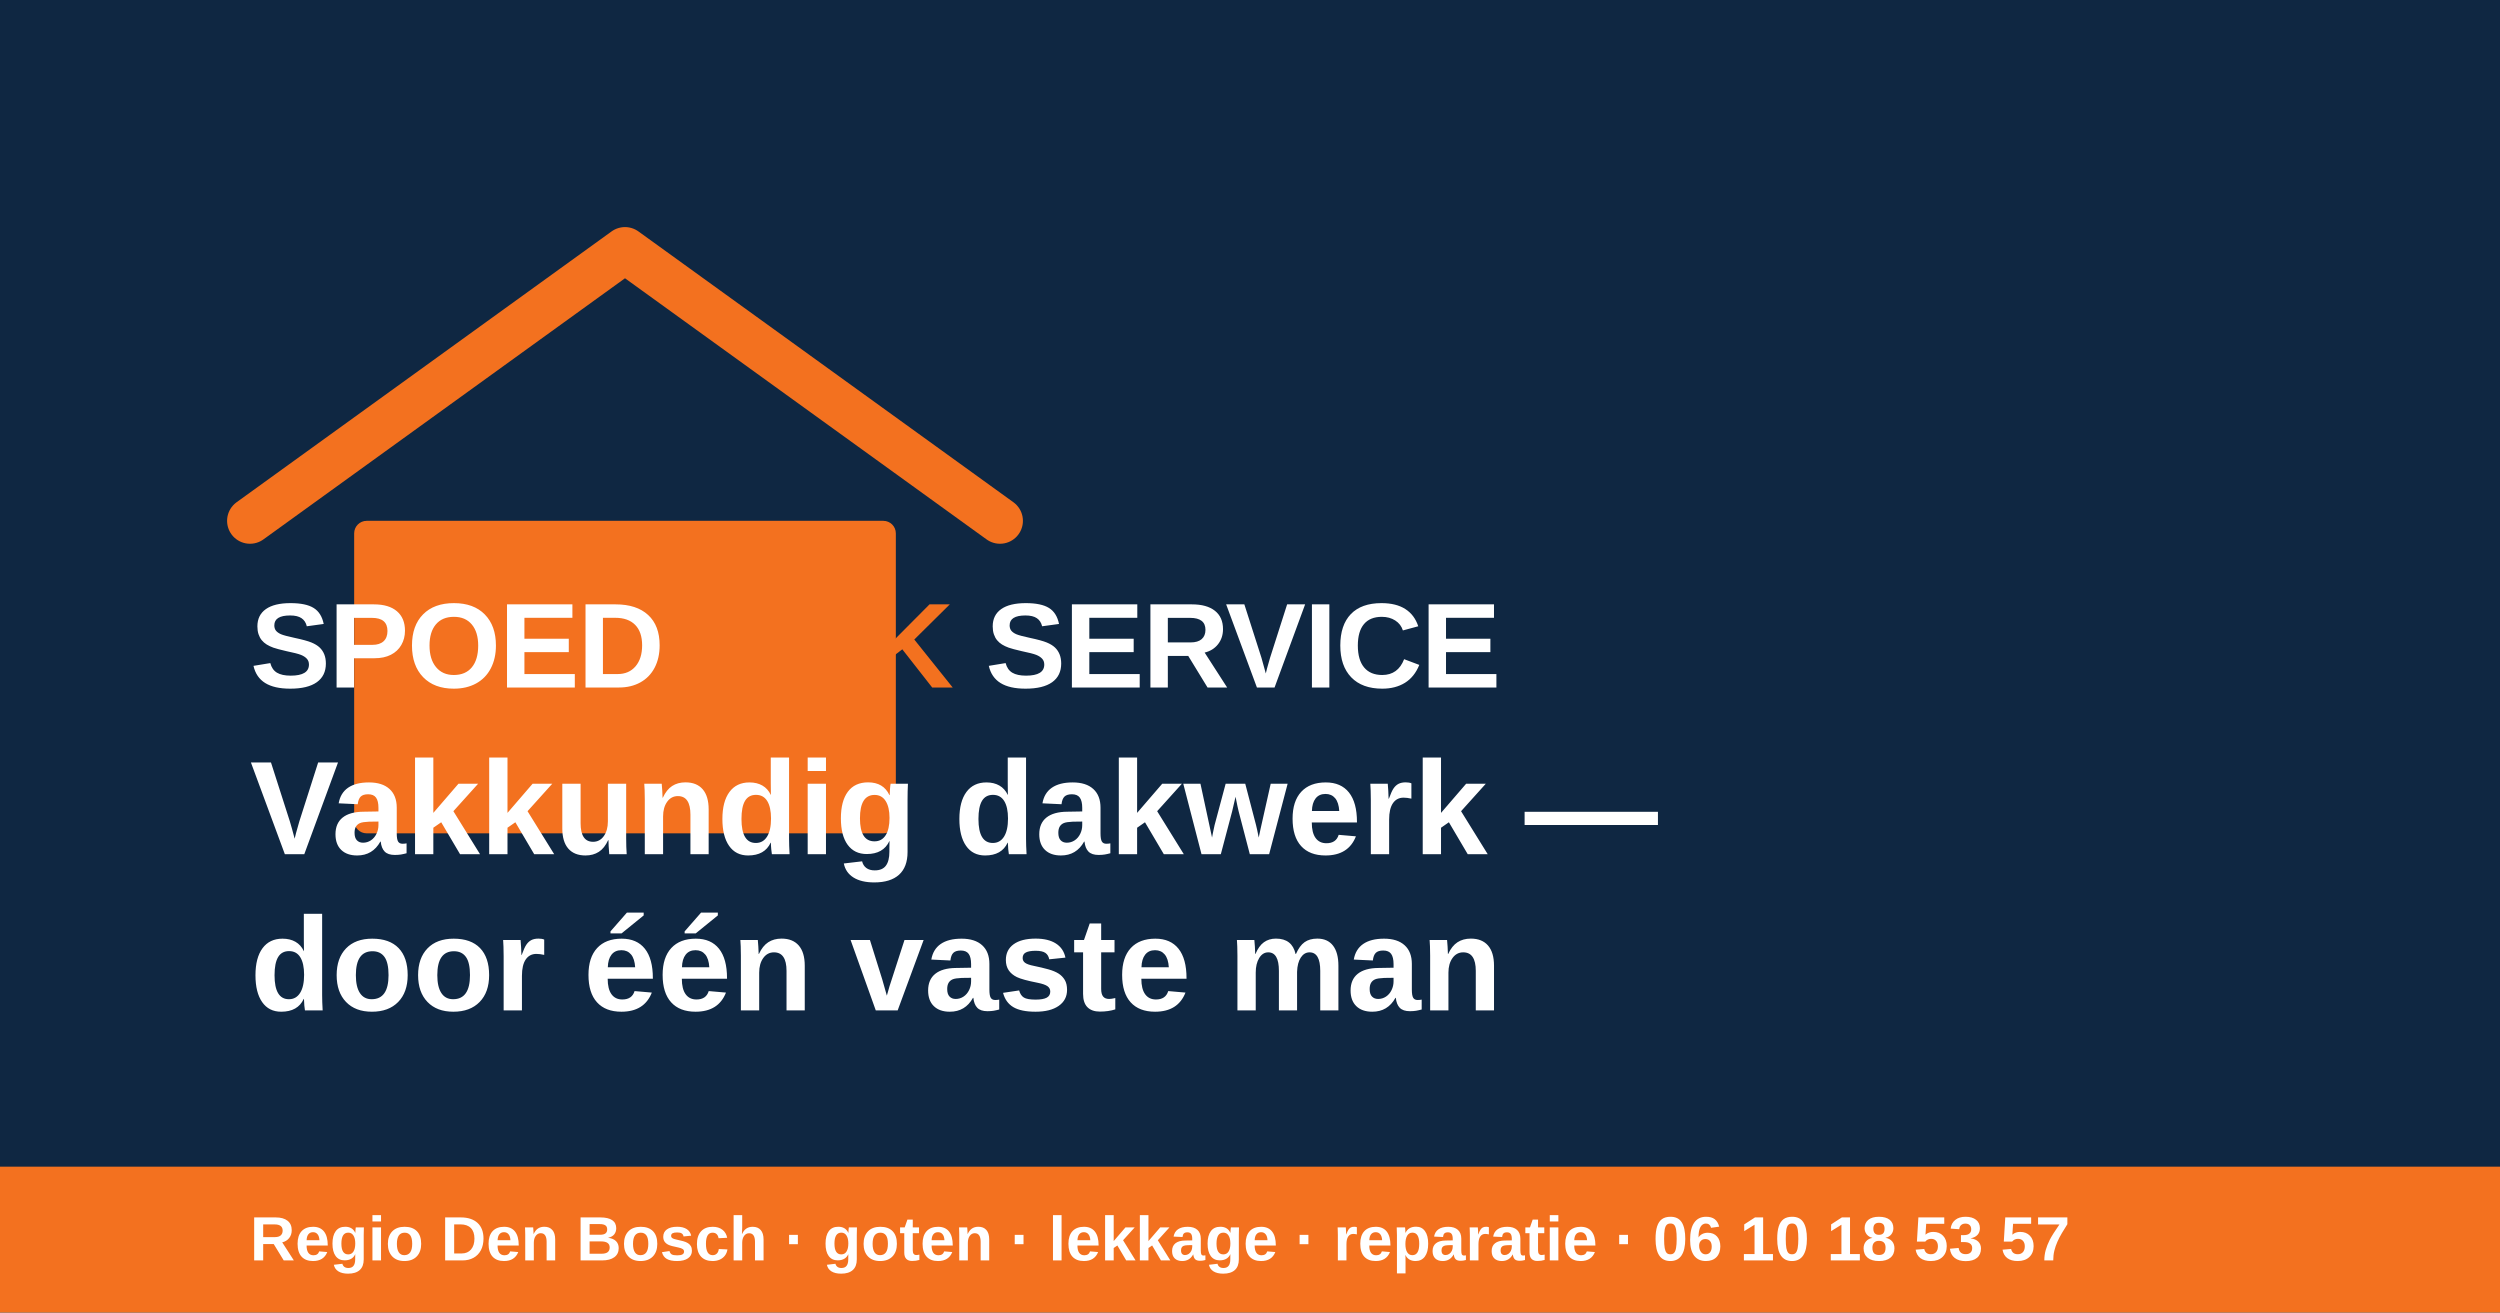
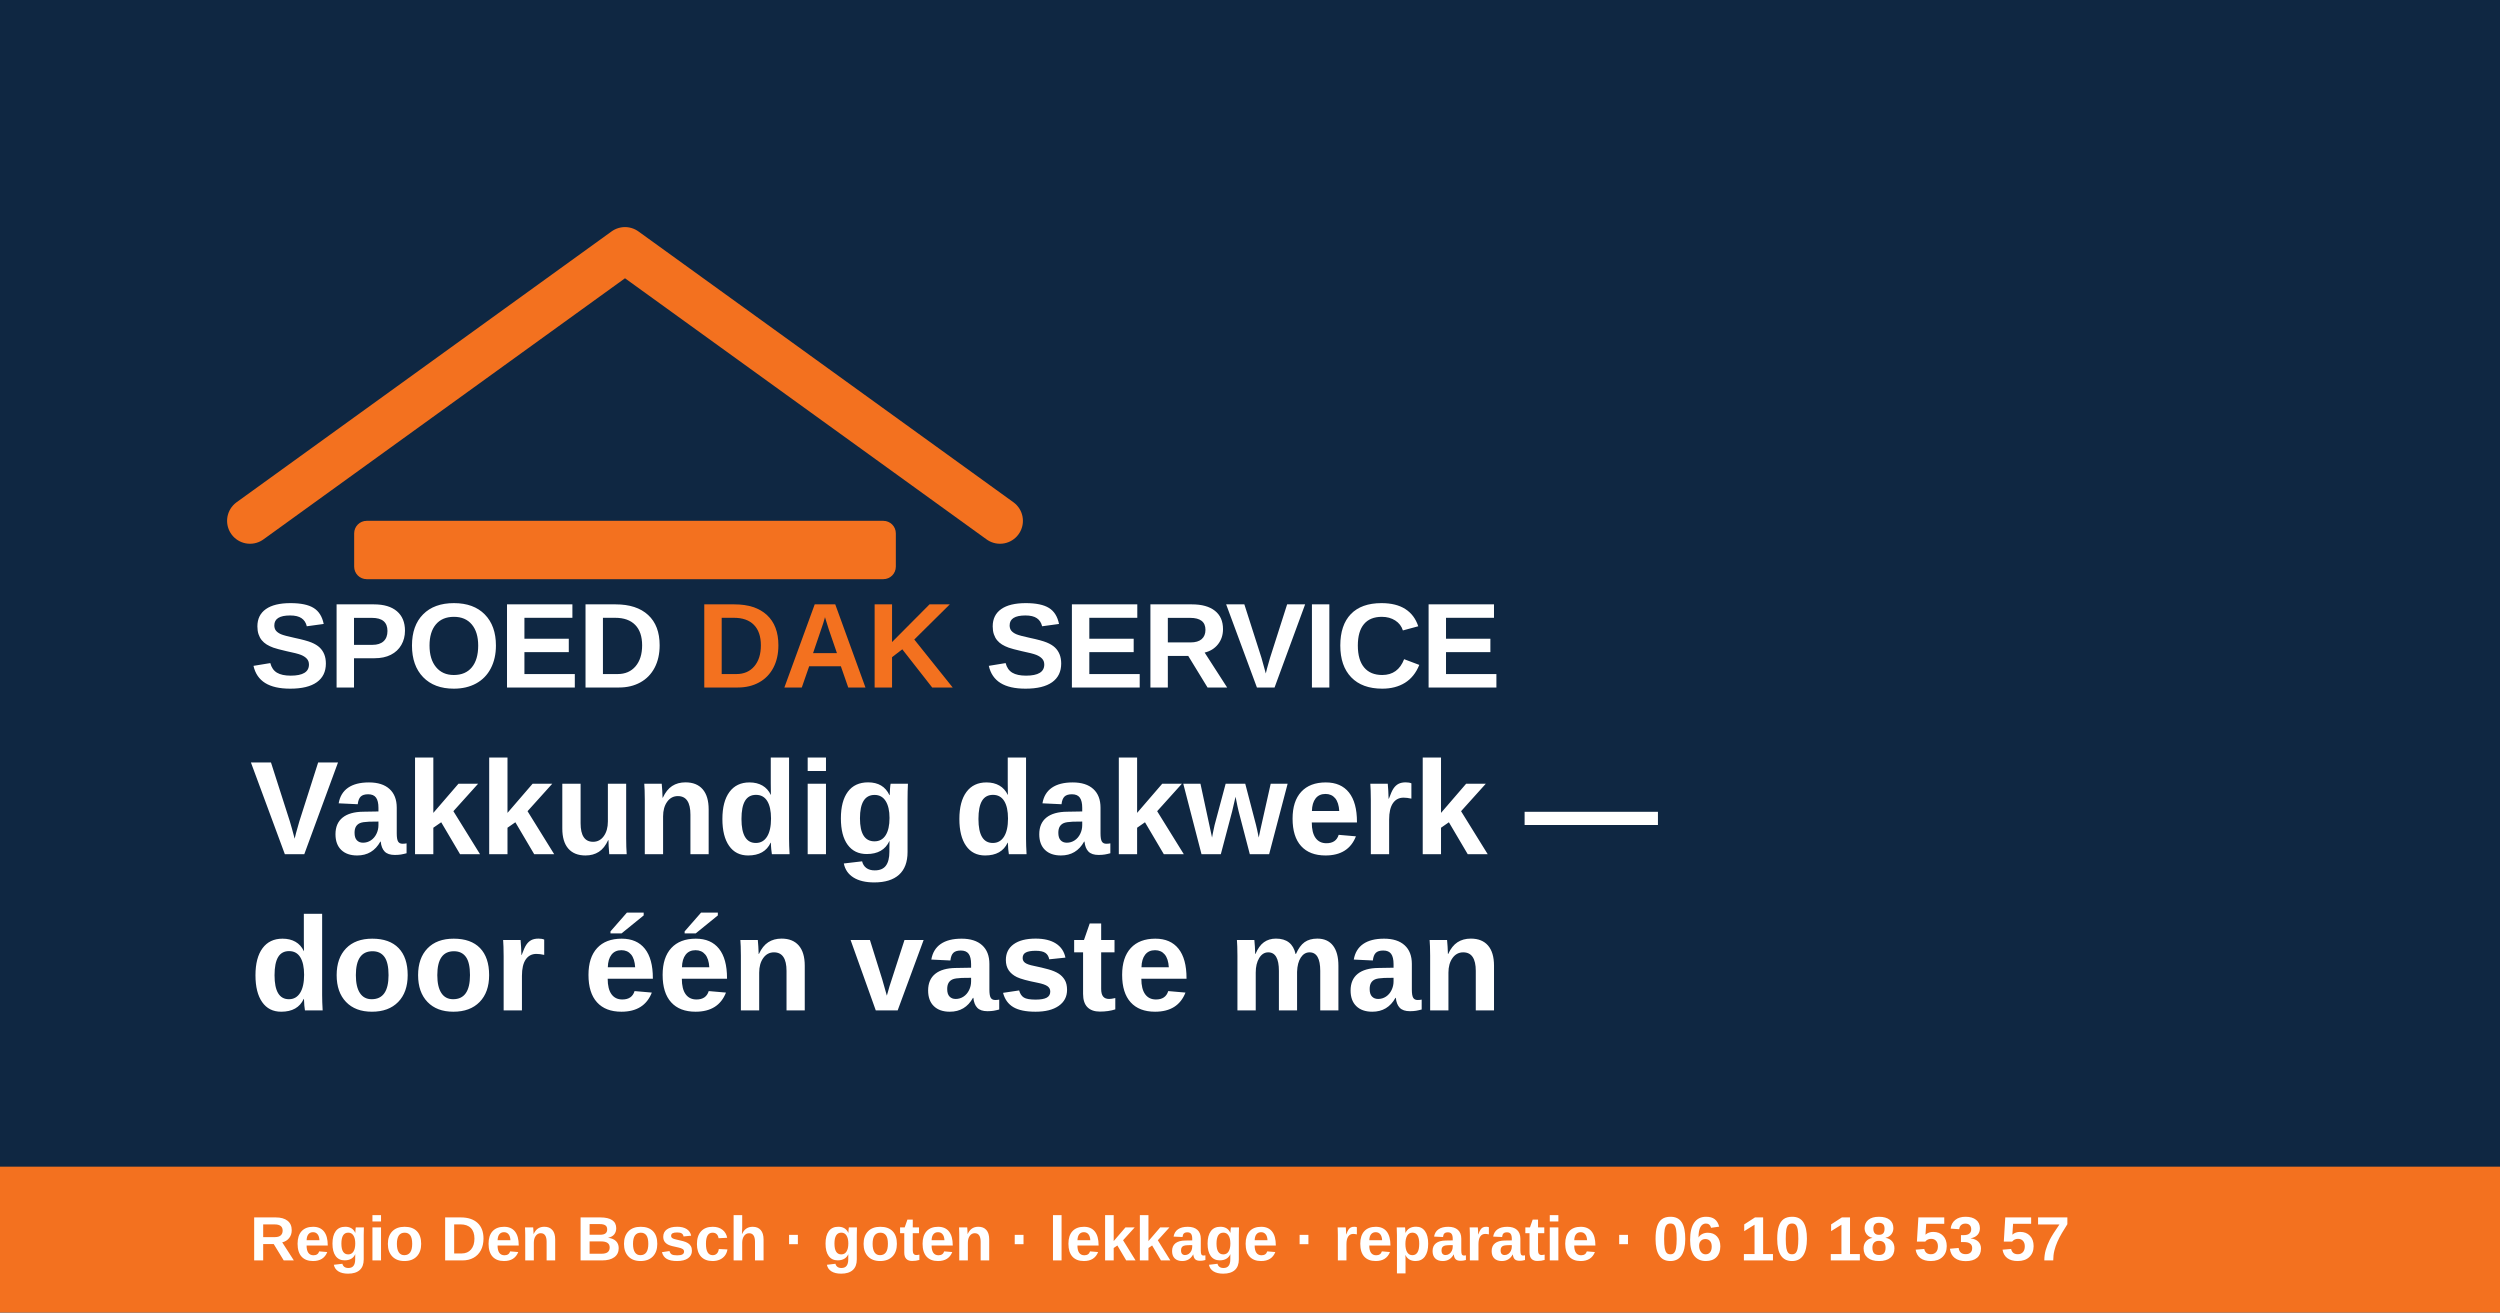
<svg xmlns="http://www.w3.org/2000/svg" width="1200" height="630" viewBox="0 0 1200 630">
  <rect width="1200" height="630" fill="#0f2742" />
  <rect y="560" width="1200" height="70" fill="#f3711f" />
  <path d="M120 250 L300 120 L480 250" fill="none" stroke="#f3711f" stroke-width="22" stroke-linecap="round" stroke-linejoin="round" />
-   <rect x="170" y="250" width="260" height="150" rx="6" fill="#f3711f" />
+   <rect x="170" y="250" width="260" height="28" rx="6" fill="#f3711f" />
  <text x="120" y="330" font-family="Arial, sans-serif" font-weight="900" font-size="58" fill="#ffffff" letter-spacing="-1">SPOED <tspan fill="#f3711f">DAK</tspan> SERVICE</text>
  <text x="120" y="410" font-family="Arial, sans-serif" font-weight="800" font-size="64" fill="#ffffff">Vakkundig dakwerk —</text>
  <text x="120" y="485" font-family="Arial, sans-serif" font-weight="800" font-size="64" fill="#ffffff">door één vaste man</text>
  <text x="120" y="605" font-family="Arial, sans-serif" font-weight="800" font-size="30" fill="#ffffff">Regio Den Bosch · goten · lekkage · reparatie · 06 10 18 53 57</text>
</svg>
